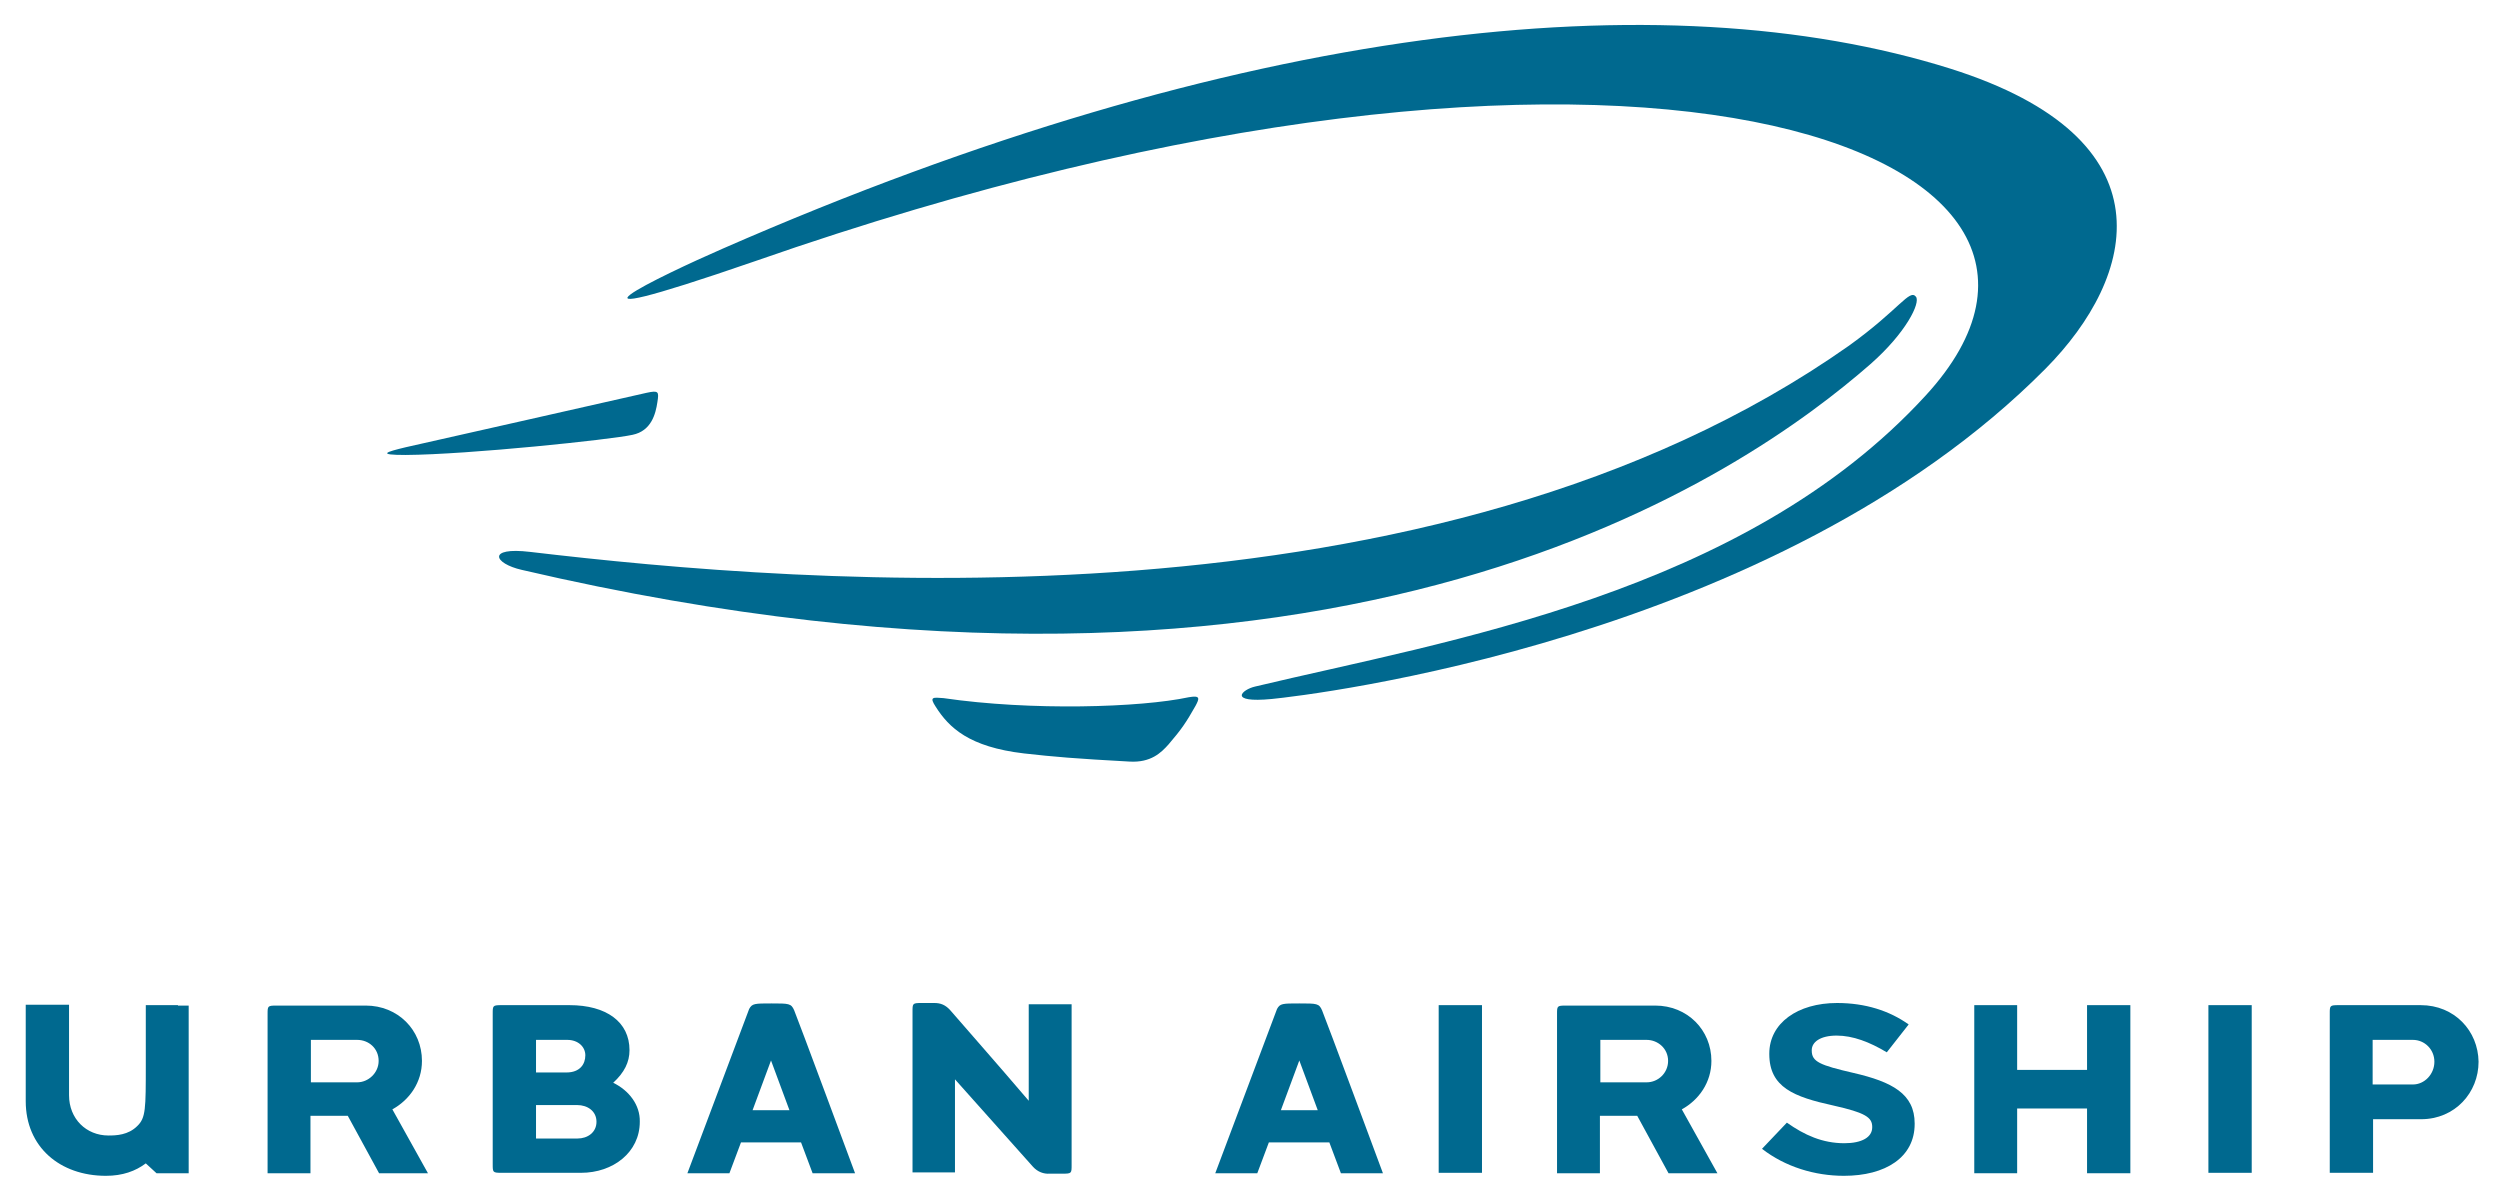
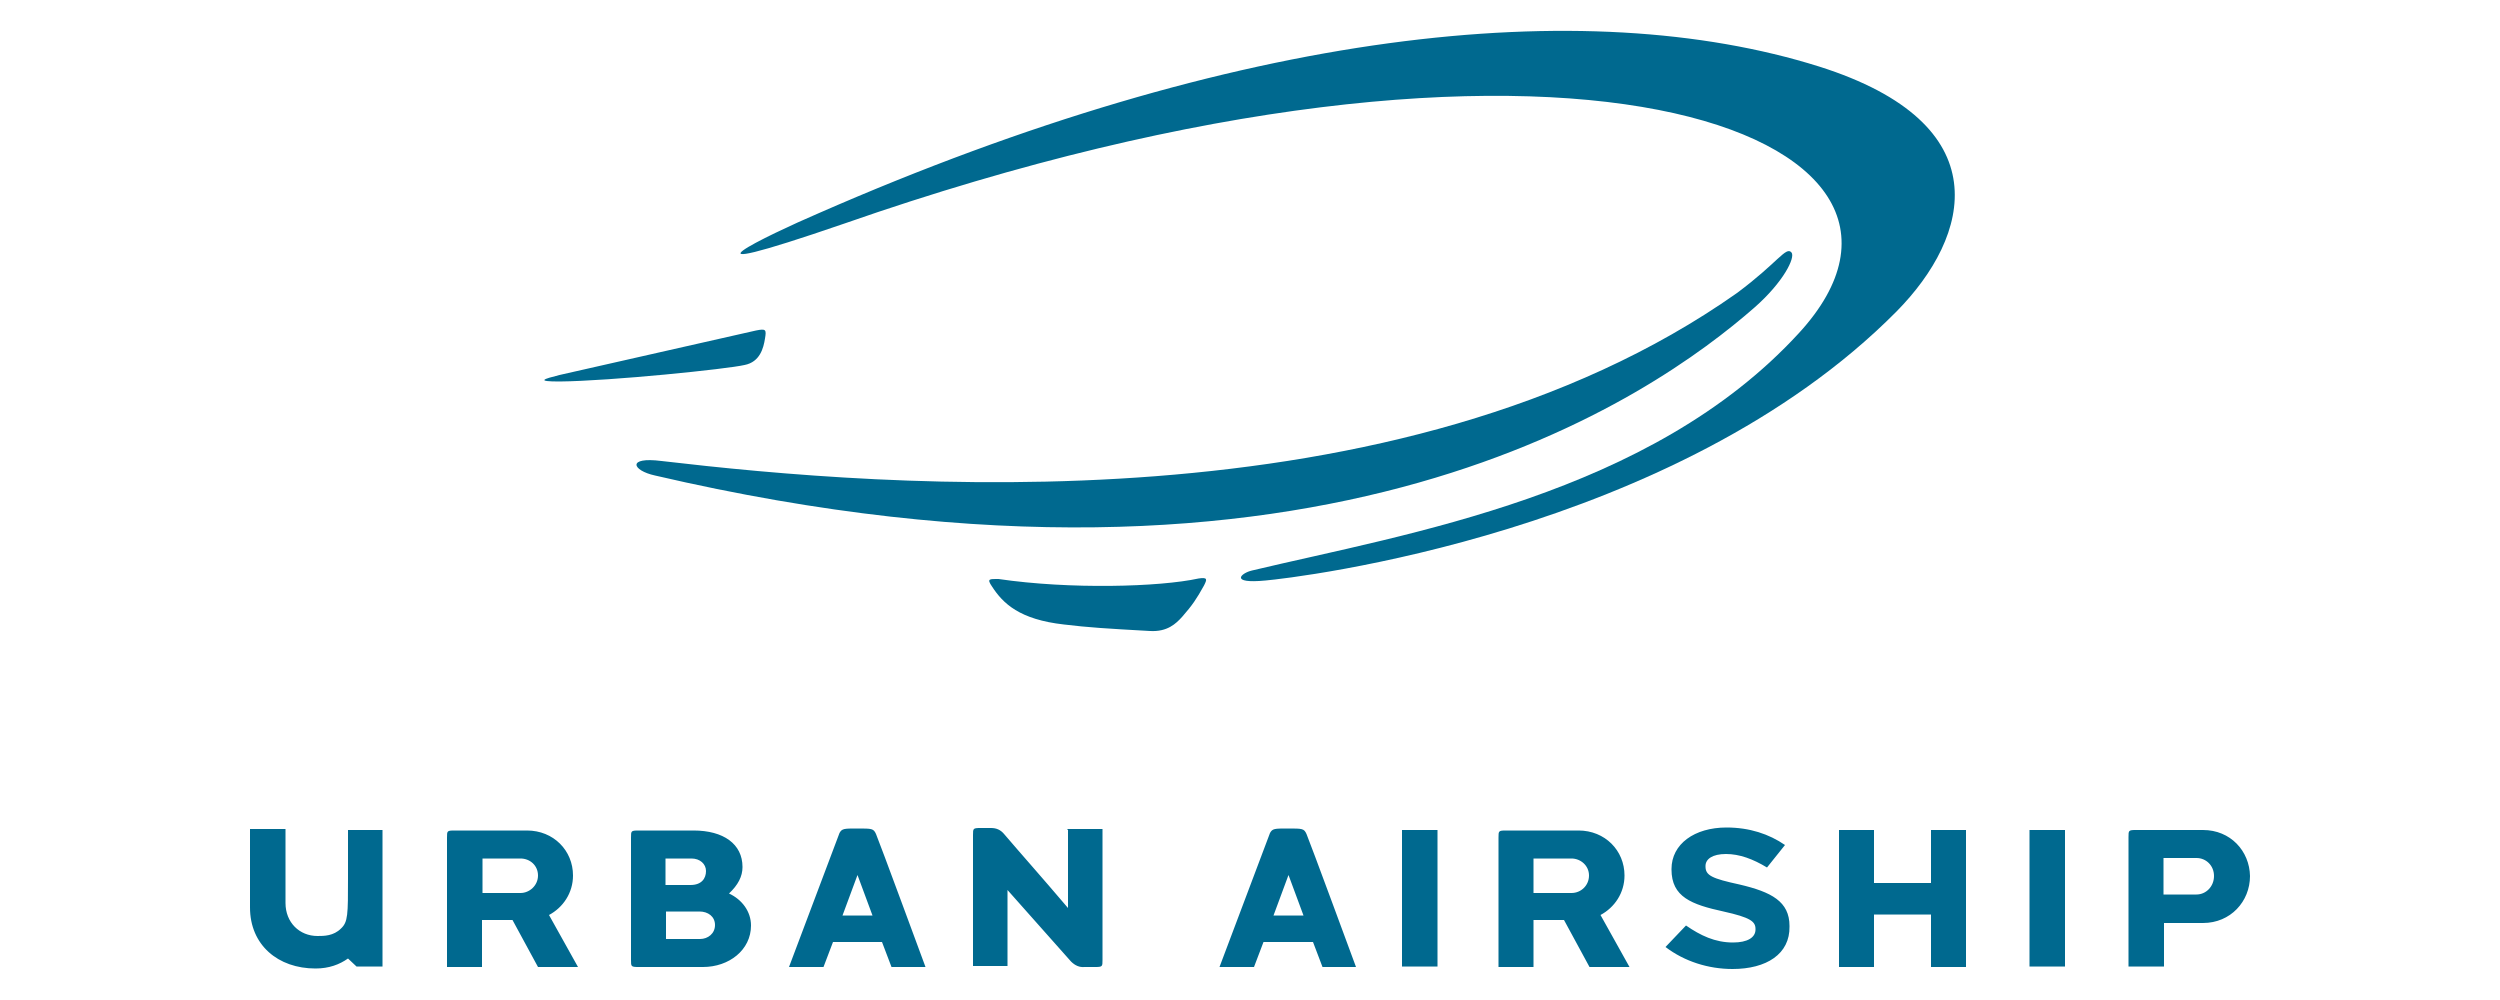
- <svg xmlns="http://www.w3.org/2000/svg" version="1.1" id="Layer_1" x="0px" y="0px" viewBox="-516 171 583 280" style="enable-background:new -516 171 583 280;" xml:space="preserve">
-   <style type="text/css">
- 	.st0{fill:#00698F;}
- </style>
-   <g>
-     <g>
-       <g>
-         <path class="st0" d="M-347.5,229c120.4-52.7,219.4-63,286.3-42c52,16.4,43.5,48.5,22.2,70c-63.1,63.6-172.3,76.2-180.4,77     c-10.4,1-7-2.2-3.9-2.9c44.3-10.6,114-21.6,156.4-67.9c52.4-57.1-68.7-102.7-273-31.3C-393.2,250.3-361.5,235.1-347.5,229" />
-         <path class="st0" d="M-69.2,240.2c1.1,1.4-2.3,8.4-10.6,15.7c-28.5,24.9-122.9,92.7-314.5,48c-6.6-1.5-8.2-5.4,1.9-4.2     c63.6,7.5,210.8,20.1,307.6-48.1C-73,243.1-70.7,238.3-69.2,240.2" />
-         <path class="st0" d="M-297.8,335.8c3.1,4.9,7.8,9.4,20.6,10.9c7.1,0.8,11.9,1.2,24.6,1.9c5,0.3,7.4-2.1,9.1-4     c3-3.5,4.1-5.1,6.3-9c0.9-1.7,1.2-2.5-1.6-2c-11.2,2.4-36.7,3.2-57.2,0.2C-298.5,333.6-299.3,333.5-297.8,335.8" />
-         <path class="st0" d="M-362.7,264.8c-0.4,2.7-1.4,6.7-5.8,7.6c-4.9,1.1-38.2,4.6-52.9,4.7c-6.8,0-4.6-0.7,0-1.8     c4.6-1,53.5-12.1,56.2-12.7C-362.4,262-362.3,262.3-362.7,264.8" />
-         <path class="st0" d="M-424.5,429.7c4-2.2,6.9-6.3,6.9-11.3c0-7.2-5.6-12.9-13.1-12.9h-20.8c-2.1,0-2.1,0.1-2.1,2v37.1h10v-13.4     h8.7l7.3,13.4h11.4L-424.5,429.7z M-432.7,423.4h-10.8v-9.9h10.8c2.7,0,5,2,5,4.9C-427.7,421.2-430.1,423.4-432.7,423.4" />
-         <path class="st0" d="M-326.5,444.6l-2.7-7.2h-14l-2.7,7.2h-9.8l14.4-38.3c0.7-1.3,1.3-1.3,5.2-1.3c4.1,0,4.6,0,5.3,1.6     c0.7,1.6,14.2,38,14.2,38H-326.5z M-336.2,418.3l-4.3,11.6h8.6L-336.2,418.3z" />
-         <path class="st0" d="M-203.3,444.6l-2.7-7.2h-14.1l-2.7,7.2h-9.8l14.4-38.3c0.7-1.3,1.3-1.3,5.2-1.3c4.1,0,4.6,0,5.3,1.6     c0.7,1.6,14.2,38,14.2,38H-203.3z M-213,418.3l-4.3,11.6h8.6L-213,418.3z" />
-         <rect x="-180.5" y="405.4" class="st0" width="10.1" height="39.1" />
-         <polygon class="st0" points="-29.3,444.6 -29.3,429.5 -45.6,429.5 -45.6,444.6 -55.6,444.6 -55.6,405.4 -45.6,405.4 -45.6,420.5      -29.3,420.5 -29.3,405.4 -19.2,405.4 -19.2,444.6    " />
-         <rect x="-1" y="405.4" class="st0" width="10.1" height="39.1" />
-         <path class="st0" d="M-123.8,429.7c4-2.2,6.9-6.3,6.9-11.3c0-7.2-5.6-12.9-13.1-12.9h-20.8c-2.1,0-2.1,0.1-2.1,2v37.1h10v-13.4     h8.7l7.3,13.4h11.4L-123.8,429.7z M-132,423.4h-10.8v-9.9h10.8c2.6,0,5,2,5,4.9C-127,421.2-129.3,423.4-132,423.4" />
-         <path class="st0" d="M48.5,405.4H29.4c-2.1,0-2.1,0.1-2.1,2v37.1h10.1V432h11.2c7.9,0,13.4-6.2,13.4-13.4     C61.9,411.4,56.4,405.4,48.5,405.4 M46.7,423.9h-9.4v-10.4h9.4c2.7,0,5,2.2,5,5.1C51.7,421.5,49.4,423.9,46.7,423.9" />
-         <path class="st0" d="M-276.1,405.4v22.3c-8.2-9.6-13.1-15.1-18.2-21c-1.2-1.4-2.4-1.8-3.8-1.8h-3c-2.1,0-2.1,0.1-2.1,2v37.5h9.9     v-21.7l18.2,20.4c1.1,1.2,2.5,1.7,3.9,1.6v0h3c2.1,0,2.1-0.1,2.1-2v-37.5H-276.1z" />
-         <path class="st0" d="M-373,423.5c2.6-2.4,3.8-4.8,3.8-7.6c0-6.6-5.4-10.5-14-10.5H-399c-2.1,0-2.1,0.1-2.1,2v35.1     c0,1.9,0,2,2.1,2h18.5c7.5,0,13.7-4.8,13.7-11.9C-366.7,428.7-369.3,425.3-373,423.5 M-383.7,413.5c2.5,0,4.2,1.6,4.2,3.6     c0,2.1-1.3,4-4.4,4h-7.1v-7.6H-383.7z M-381.3,436.5h-9.7v-7.8h9.6c2.4,0,4.5,1.4,4.5,3.9C-376.9,435.1-379,436.5-381.3,436.5" />
-         <path class="st0" d="M-86,445.2c-6.8,0-13.7-2.1-19.1-6.3l5.8-6.1c4.1,2.9,8.3,4.8,13.4,4.8c4.1,0,6.5-1.4,6.5-3.7v-0.1     c0-2.2-1.5-3.3-9.1-5c-9.1-2-14.9-4.2-14.9-12v-0.1c0-7.1,6.6-11.8,15.8-11.8c6.6,0,12.2,1.8,16.7,5l-5.1,6.5     c-4-2.4-7.9-3.9-11.7-3.9c-3.8,0-5.8,1.5-5.8,3.4v0.1c0,2.6,1.9,3.4,9.7,5.2c9.1,2.1,14.3,4.9,14.3,11.8v0.1     C-69.5,440.9-76.3,445.2-86,445.2" />
-         <path class="st0" d="M-474.5,405.4h-7.5v13.9c0,10.3,0,12.4-2,14.3c-2.1,2.1-4.9,2.2-6.7,2.2c-5.2,0-9.2-3.9-9.2-9.4v-21.1h-10.1     v22.5c0,10.7,8,17.4,18.7,17.4c3.9,0,6.9-1.1,9.3-2.9l2.5,2.3h7.5v-39.1H-474.5z" />
-       </g>
-     </g>
-   </g>
+ <svg xmlns="http://www.w3.org/2000/svg" id="logo" viewBox="27.5 297 500 200">
+   <style>.st0{fill:#00698f}</style>
+   <path class="st0" d="M191.1 339.7c84.2-36.9 153.4-44.1 200.2-29.4 36.4 11.5 30.4 33.9 15.5 49-44.1 44.5-120.5 53.3-126.2 53.8-7.3.7-4.9-1.5-2.7-2 31-7.4 79.7-15.1 109.4-47.5 36.6-39.9-48-71.8-190.9-21.9-37.2 12.8-15.1 2.2-5.3-2" />
+   <path class="st0" d="M385.8 347.5c.8 1-1.6 5.9-7.4 11-19.9 17.4-85.9 64.8-219.9 33.6-4.6-1-5.7-3.8 1.3-2.9 44.5 5.2 147.4 14.1 215.1-33.6 8.2-6.1 9.8-9.4 10.9-8.1M225.9 414.3c2.2 3.4 5.5 6.6 14.4 7.6 5 .6 8.3.8 17.2 1.3 3.5.2 5.2-1.5 6.4-2.8 2.1-2.4 2.9-3.6 4.4-6.3.6-1.2.8-1.7-1.1-1.4-7.8 1.7-25.7 2.2-40 .1-1.8 0-2.4-.1-1.3 1.5M180.5 364.7c-.3 1.9-1 4.7-4.1 5.3-3.4.8-26.7 3.2-37 3.3-4.8 0-3.2-.5 0-1.3 3.2-.7 37.4-8.5 39.3-8.9 2-.4 2.1-.2 1.8 1.6M137.3 480c2.8-1.5 4.8-4.4 4.8-7.9 0-5-3.9-9-9.2-9h-14.5c-1.5 0-1.5.1-1.5 1.4v25.9h7V481h6.1l5.1 9.4h8l-5.8-10.4zm-5.7-4.4H124v-6.9h7.6c1.9 0 3.5 1.4 3.5 3.4s-1.7 3.5-3.5 3.5M205.8 490.4l-1.9-5h-9.8l-1.9 5h-6.9l10.1-26.8c.5-.9.9-.9 3.6-.9 2.9 0 3.2 0 3.7 1.1s9.9 26.6 9.9 26.6h-6.8zM199 472l-3 8.1h6l-3-8.1zM292 490.4l-1.9-5h-9.9l-1.9 5h-6.9l10.1-26.8c.5-.9.9-.9 3.6-.9 2.9 0 3.2 0 3.7 1.1s9.9 26.6 9.9 26.6H292zm-6.8-18.4l-3 8.1h6l-3-8.1zM307.9 463h7.1v27.3h-7.1zM413.7 490.4v-10.5h-11.4v10.5h-7V463h7v10.6h11.4V463h7v27.4zM433.4 463h7.1v27.3h-7.1zM347.6 480c2.8-1.5 4.8-4.4 4.8-7.9 0-5-3.9-9-9.2-9h-14.5c-1.5 0-1.5.1-1.5 1.4v25.9h7V481h6.1l5.1 9.4h8l-5.8-10.4zm-5.8-4.4h-7.6v-6.9h7.6c1.8 0 3.5 1.4 3.5 3.4s-1.6 3.5-3.5 3.5M468.1 463h-13.4c-1.5 0-1.5.1-1.5 1.4v25.9h7.1v-8.7h7.8c5.5 0 9.4-4.3 9.4-9.4-.1-5-3.9-9.2-9.4-9.2m-1.3 12.9h-6.6v-7.3h6.6c1.9 0 3.5 1.5 3.5 3.6s-1.6 3.7-3.5 3.7M241.1 463v15.6c-5.7-6.7-9.2-10.6-12.7-14.7-.8-1-1.7-1.3-2.7-1.3h-2.1c-1.5 0-1.5.1-1.5 1.4v26.2h6.9V475l12.7 14.3c.8.8 1.7 1.2 2.7 1.1h2.1c1.5 0 1.5-.1 1.5-1.4v-26.2h-7v.2zM173.3 475.7c1.8-1.7 2.7-3.4 2.7-5.3 0-4.6-3.8-7.3-9.8-7.3h-11c-1.5 0-1.5.1-1.5 1.4V489c0 1.3 0 1.4 1.5 1.4h12.9c5.2 0 9.6-3.4 9.6-8.3 0-2.8-1.8-5.2-4.4-6.4m-7.5-7c1.7 0 2.9 1.1 2.9 2.5 0 1.5-.9 2.8-3.1 2.8h-5v-5.3h5.2zm1.7 16.1h-6.8v-5.5h6.7c1.7 0 3.1 1 3.1 2.7s-1.4 2.8-3 2.8M374 490.8c-4.8 0-9.6-1.5-13.4-4.4l4.1-4.3c2.9 2 5.8 3.4 9.4 3.4 2.9 0 4.5-1 4.5-2.6v-.1c0-1.5-1-2.3-6.4-3.5-6.4-1.4-10.4-2.9-10.4-8.4v-.1c0-5 4.6-8.3 11-8.3 4.6 0 8.5 1.3 11.7 3.5l-3.6 4.5c-2.8-1.7-5.5-2.7-8.2-2.7s-4.1 1-4.1 2.4v.1c0 1.8 1.3 2.4 6.8 3.6 6.4 1.5 10 3.4 10 8.3v.1c.1 5.5-4.6 8.5-11.4 8.5M102.3 463h-5.2v9.7c0 7.2 0 8.7-1.4 10-1.5 1.5-3.4 1.5-4.7 1.5-3.6 0-6.4-2.7-6.4-6.6v-14.8h-7.1v15.7c0 7.5 5.6 12.2 13.1 12.2 2.7 0 4.8-.8 6.5-2l1.7 1.6h5.2V463h-1.7z" />
</svg>
